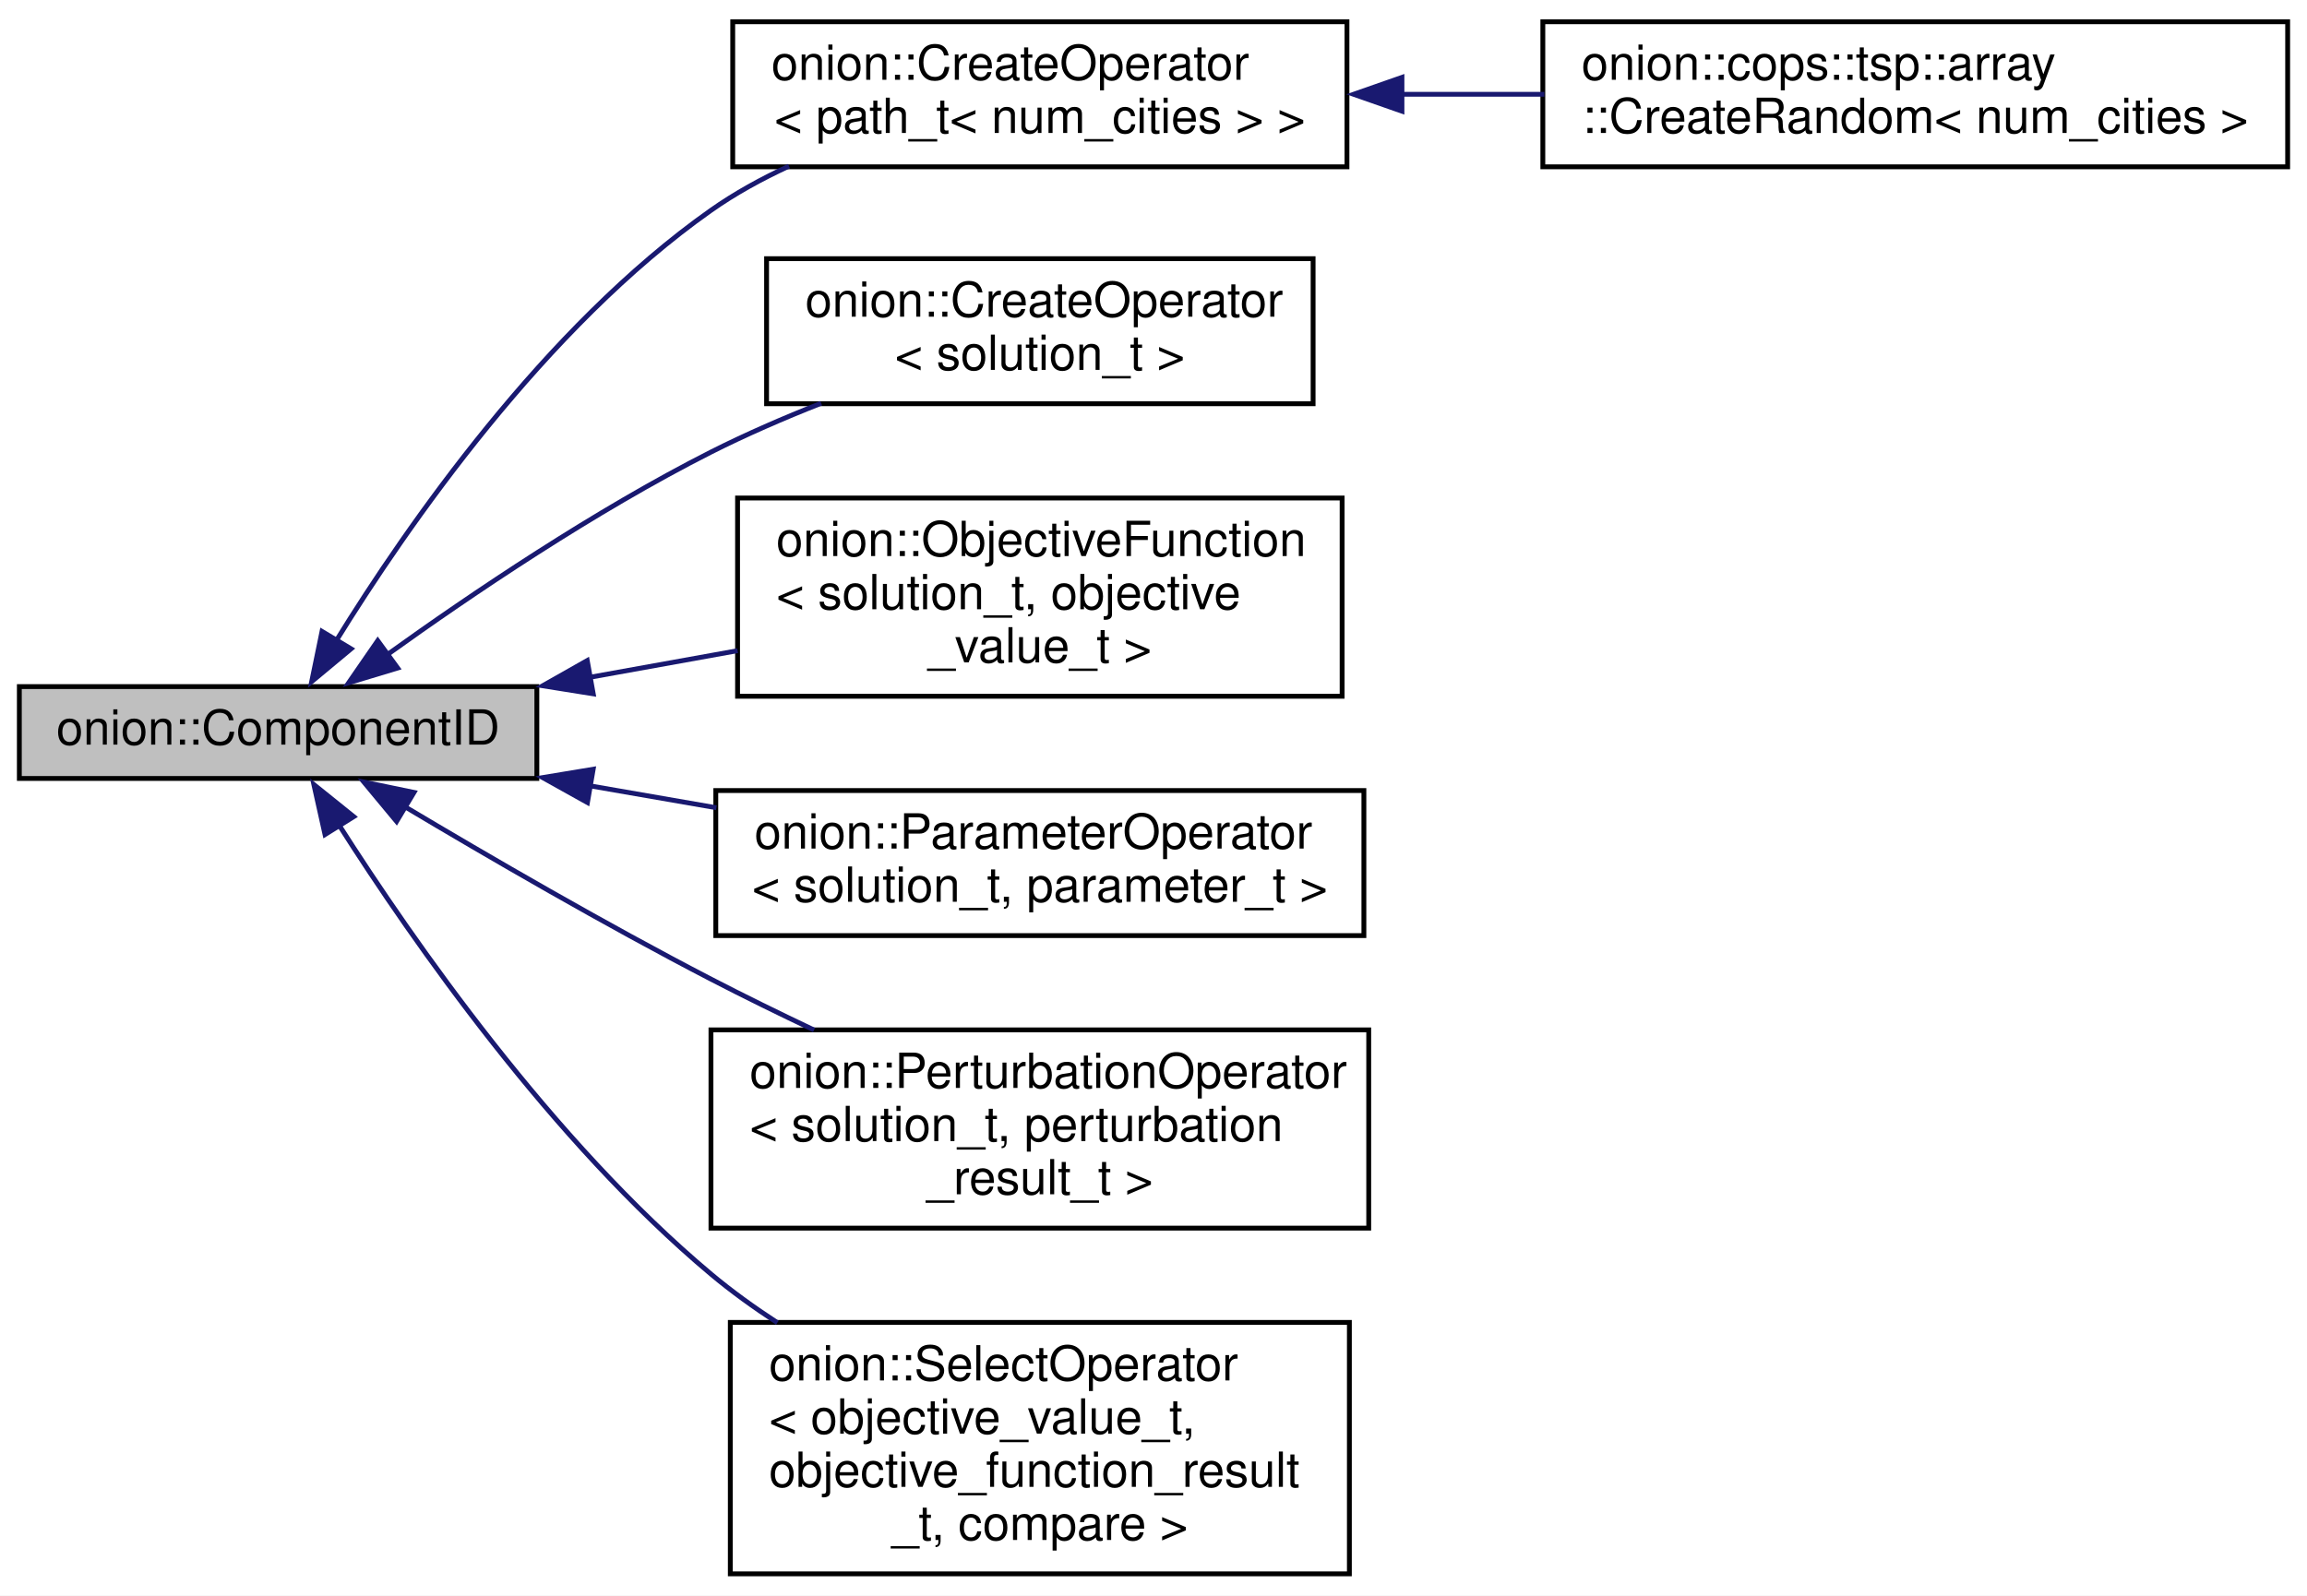
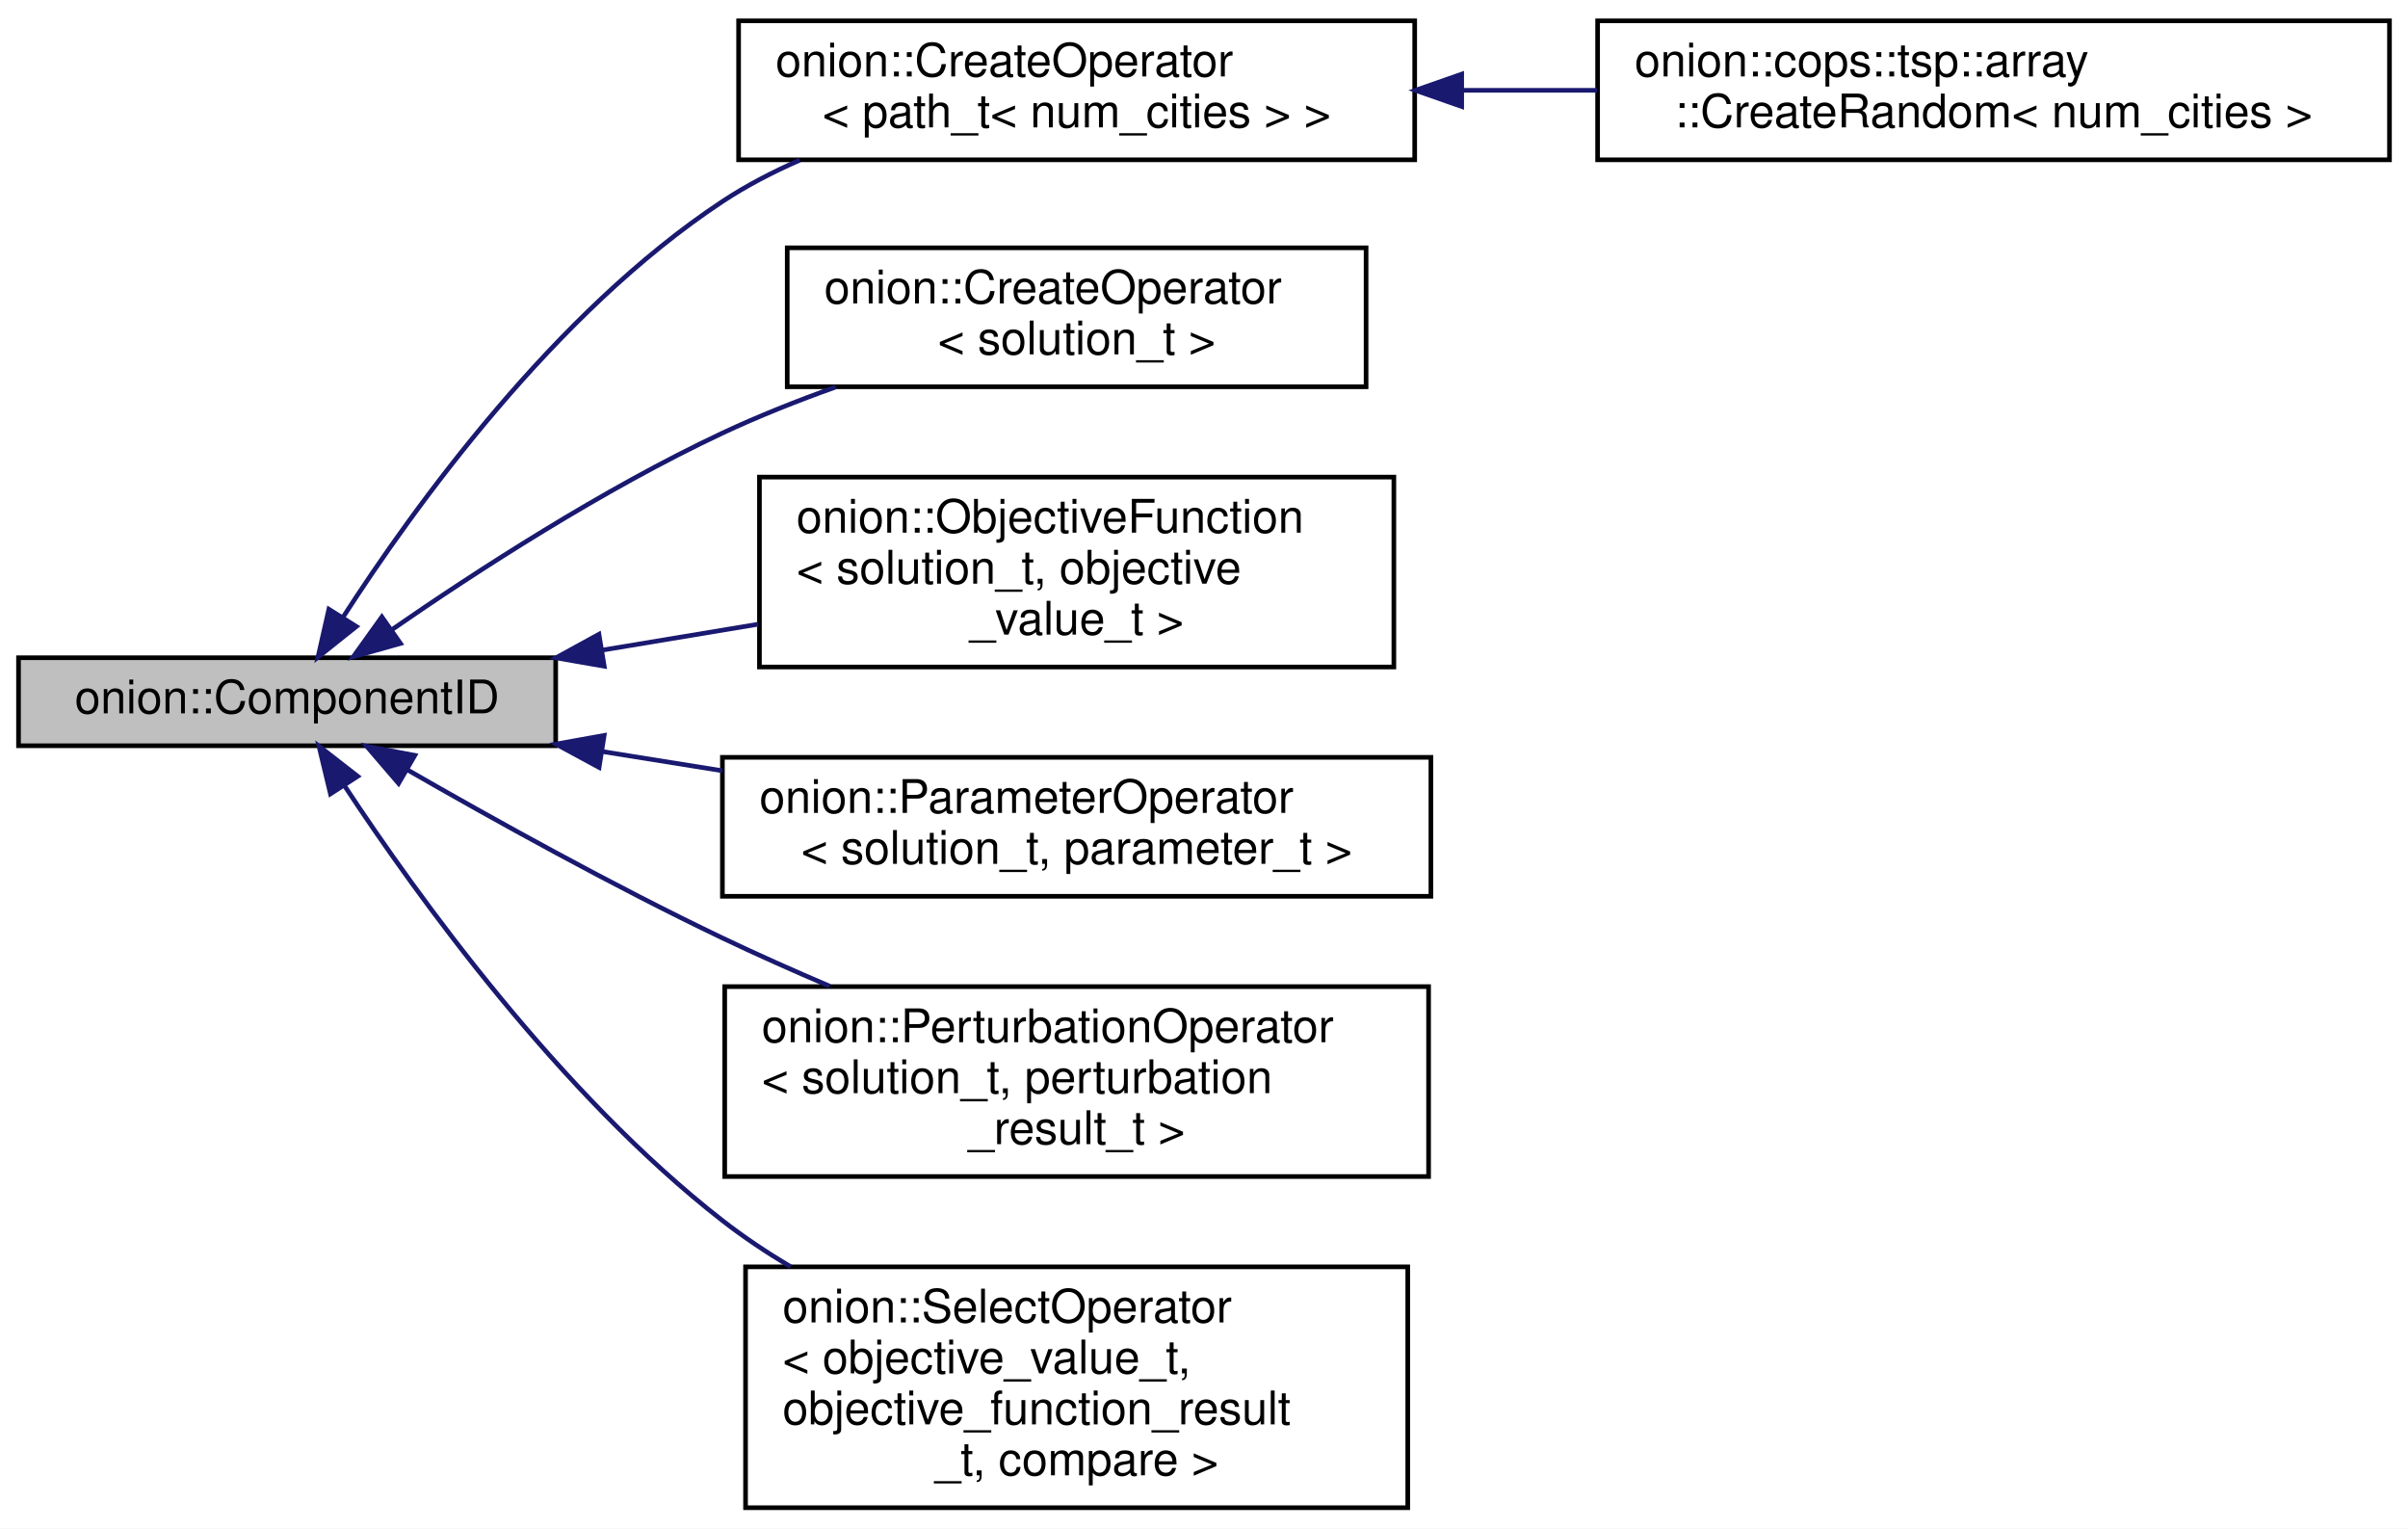
- <svg xmlns="http://www.w3.org/2000/svg" xmlns:xlink="http://www.w3.org/1999/xlink" width="477pt" height="330pt" viewBox="0.00 0.00 477.00 330.00">
+ <svg xmlns="http://www.w3.org/2000/svg" xmlns:xlink="http://www.w3.org/1999/xlink" width="520pt" height="330pt" viewBox="0.00 0.00 520.00 330.00">
  <g id="graph0" class="graph" transform="scale(1 1) rotate(0) translate(4 326)">
-     <polygon fill="white" stroke="none" points="-4,4 -4,-326 473,-326 473,4 -4,4" />
+     <polygon fill="white" stroke="transparent" points="-4,4 -4,-326 516,-326 516,4 -4,4" />
    <g id="node1" class="node">
      <g id="a_node1">
-         <a xlink:title="Base class used to identify concrete implementations of the Onion basic components.">
-           <polygon fill="#bfbfbf" stroke="black" points="0,-165 0,-184 107,-184 107,-165 0,-165" />
-           <text text-anchor="middle" x="53.5" y="-172" font-family="Helvetica,sans-Serif" font-size="10.00">onion::ComponentID</text>
+         <a xlink:title="Base class used to provide identification functionalities to concrete implementations of the Onion co...">
+           <polygon fill="#bfbfbf" stroke="black" points="0,-165 0,-184 116,-184 116,-165 0,-165" />
+           <text text-anchor="middle" x="58" y="-172" font-family="Helvetica,sans-Serif" font-size="10.00">onion::ComponentID</text>
        </a>
      </g>
    </g>
    <g id="node2" class="node">
      <g id="a_node2">
        <a xlink:href="classonion_1_1_create_operator.html" target="_top" xlink:title=" ">
-           <polygon fill="white" stroke="black" points="147.5,-291.5 147.5,-321.5 274.5,-321.5 274.5,-291.5 147.5,-291.5" />
-           <text text-anchor="start" x="155.5" y="-309.5" font-family="Helvetica,sans-Serif" font-size="10.00">onion::CreateOperator</text>
-           <text text-anchor="middle" x="211" y="-298.5" font-family="Helvetica,sans-Serif" font-size="10.00">&lt; path_t&lt; num_cities &gt; &gt;</text>
+           <polygon fill="white" stroke="black" points="155.5,-291.5 155.5,-321.5 301.5,-321.5 301.5,-291.5 155.5,-291.5" />
+           <text text-anchor="start" x="163.5" y="-309.5" font-family="Helvetica,sans-Serif" font-size="10.00">onion::CreateOperator</text>
+           <text text-anchor="middle" x="228.5" y="-298.5" font-family="Helvetica,sans-Serif" font-size="10.00">&lt; path_t&lt; num_cities &gt; &gt;</text>
        </a>
      </g>
    </g>
    <g id="edge1" class="edge">
-       <path fill="none" stroke="midnightblue" d="M65.46,-193.39C80.22,-217.3 108.64,-258.27 143,-282.5 147.95,-285.99 153.46,-289.02 159.13,-291.64" />
-       <polygon fill="midnightblue" stroke="midnightblue" points="68.59,-191.81 60.44,-185.03 62.58,-195.41 68.59,-191.81" />
+       <path fill="none" stroke="midnightblue" d="M70.01,-192.65C85.44,-216.6 115.73,-258.54 152,-282.5 157.16,-285.91 162.85,-288.87 168.7,-291.42" />
+       <polygon fill="midnightblue" stroke="midnightblue" points="72.95,-190.75 64.67,-184.14 67.02,-194.47 72.95,-190.75" />
    </g>
    <g id="node4" class="node">
      <g id="a_node4">
        <a xlink:href="classonion_1_1_create_operator.html" target="_top" xlink:title="Abstract Data Type that defines the CreateOperator component.">
-           <polygon fill="white" stroke="black" points="154.5,-242.5 154.5,-272.5 267.5,-272.5 267.5,-242.5 154.5,-242.5" />
-           <text text-anchor="start" x="162.5" y="-260.5" font-family="Helvetica,sans-Serif" font-size="10.00">onion::CreateOperator</text>
-           <text text-anchor="middle" x="211" y="-249.5" font-family="Helvetica,sans-Serif" font-size="10.00">&lt; solution_t &gt;</text>
+           <polygon fill="white" stroke="black" points="166,-242.5 166,-272.5 291,-272.5 291,-242.5 166,-242.5" />
+           <text text-anchor="start" x="174" y="-260.5" font-family="Helvetica,sans-Serif" font-size="10.00">onion::CreateOperator</text>
+           <text text-anchor="middle" x="228.5" y="-249.5" font-family="Helvetica,sans-Serif" font-size="10.00">&lt; solution_t &gt;</text>
        </a>
      </g>
    </g>
    <g id="edge3" class="edge">
-       <path fill="none" stroke="midnightblue" d="M76.12,-190.64C93.55,-203.16 119.02,-220.36 143,-232.5 150.2,-236.14 158.06,-239.55 165.79,-242.6" />
-       <polygon fill="midnightblue" stroke="midnightblue" points="78.22,-187.84 68.08,-184.78 74.1,-193.5 78.22,-187.84" />
+       <path fill="none" stroke="midnightblue" d="M80.51,-189.98C98.84,-202.66 126.24,-220.41 152,-232.5 159.75,-236.14 168.17,-239.48 176.49,-242.45" />
+       <polygon fill="midnightblue" stroke="midnightblue" points="82.48,-187.09 72.29,-184.21 78.46,-192.82 82.48,-187.09" />
    </g>
    <g id="node5" class="node">
      <g id="a_node5">
        <a xlink:href="classonion_1_1_objective_function.html" target="_top" xlink:title="Abstract Data Type that defines the ObjectiveFuntion component.">
-           <polygon fill="white" stroke="black" points="148.5,-182 148.5,-223 273.5,-223 273.5,-182 148.5,-182" />
-           <text text-anchor="start" x="156.5" y="-211" font-family="Helvetica,sans-Serif" font-size="10.00">onion::ObjectiveFunction</text>
-           <text text-anchor="start" x="156.5" y="-200" font-family="Helvetica,sans-Serif" font-size="10.00">&lt; solution_t, objective</text>
-           <text text-anchor="middle" x="211" y="-189" font-family="Helvetica,sans-Serif" font-size="10.00">_value_t &gt;</text>
+           <polygon fill="white" stroke="black" points="160,-182 160,-223 297,-223 297,-182 160,-182" />
+           <text text-anchor="start" x="168" y="-211" font-family="Helvetica,sans-Serif" font-size="10.00">onion::ObjectiveFunction</text>
+           <text text-anchor="start" x="168" y="-200" font-family="Helvetica,sans-Serif" font-size="10.00">&lt; solution_t, objective</text>
+           <text text-anchor="middle" x="228.5" y="-189" font-family="Helvetica,sans-Serif" font-size="10.00">_value_t &gt;</text>
        </a>
      </g>
    </g>
    <g id="edge4" class="edge">
-       <path fill="none" stroke="midnightblue" d="M117.93,-185.92C128.03,-187.74 138.46,-189.62 148.51,-191.43" />
-       <polygon fill="midnightblue" stroke="midnightblue" points="118.66,-182.5 108.2,-184.17 117.42,-189.39 118.66,-182.5" />
+       <path fill="none" stroke="midnightblue" d="M126.08,-185.65C137.15,-187.49 148.64,-189.4 159.73,-191.24" />
+       <polygon fill="midnightblue" stroke="midnightblue" points="126.48,-182.17 116.05,-183.98 125.34,-189.07 126.48,-182.17" />
    </g>
    <g id="node6" class="node">
      <g id="a_node6">
        <a xlink:href="classonion_1_1_parameter_operator.html" target="_top" xlink:title="Abstract Data Type that defines the ParameterOperator component.">
-           <polygon fill="white" stroke="black" points="144,-132.5 144,-162.5 278,-162.5 278,-132.5 144,-132.5" />
-           <text text-anchor="start" x="152" y="-150.5" font-family="Helvetica,sans-Serif" font-size="10.00">onion::ParameterOperator</text>
-           <text text-anchor="middle" x="211" y="-139.5" font-family="Helvetica,sans-Serif" font-size="10.00">&lt; solution_t, parameter_t &gt;</text>
+           <polygon fill="white" stroke="black" points="152,-132.5 152,-162.5 305,-162.5 305,-132.5 152,-132.5" />
+           <text text-anchor="start" x="160" y="-150.5" font-family="Helvetica,sans-Serif" font-size="10.00">onion::ParameterOperator</text>
+           <text text-anchor="middle" x="228.5" y="-139.5" font-family="Helvetica,sans-Serif" font-size="10.00">&lt; solution_t, parameter_t &gt;</text>
        </a>
      </g>
    </g>
    <g id="edge5" class="edge">
-       <path fill="none" stroke="midnightblue" d="M117.9,-163.49C126.54,-161.99 135.43,-160.45 144.12,-158.94" />
-       <polygon fill="midnightblue" stroke="midnightblue" points="117.46,-160.02 108.2,-165.18 118.65,-166.91 117.46,-160.02" />
+       <path fill="none" stroke="midnightblue" d="M125.95,-163.77C134.51,-162.4 143.31,-160.99 151.99,-159.6" />
+       <polygon fill="midnightblue" stroke="midnightblue" points="125.37,-160.32 116.05,-165.36 126.47,-167.23 125.37,-160.32" />
    </g>
    <g id="node7" class="node">
      <g id="a_node7">
        <a xlink:href="classonion_1_1_perturbation_operator.html" target="_top" xlink:title="Abstract Data Type that defines the Perturbation Operator.">
-           <polygon fill="white" stroke="black" points="143,-72 143,-113 279,-113 279,-72 143,-72" />
-           <text text-anchor="start" x="151" y="-101" font-family="Helvetica,sans-Serif" font-size="10.00">onion::PerturbationOperator</text>
-           <text text-anchor="start" x="151" y="-90" font-family="Helvetica,sans-Serif" font-size="10.00">&lt; solution_t, perturbation</text>
-           <text text-anchor="middle" x="211" y="-79" font-family="Helvetica,sans-Serif" font-size="10.00">_result_t &gt;</text>
+           <polygon fill="white" stroke="black" points="152.5,-72 152.5,-113 304.5,-113 304.5,-72 152.5,-72" />
+           <text text-anchor="start" x="160.5" y="-101" font-family="Helvetica,sans-Serif" font-size="10.00">onion::PerturbationOperator</text>
+           <text text-anchor="start" x="160.5" y="-90" font-family="Helvetica,sans-Serif" font-size="10.00">&lt; solution_t, perturbation</text>
+           <text text-anchor="middle" x="228.5" y="-79" font-family="Helvetica,sans-Serif" font-size="10.00">_result_t &gt;</text>
        </a>
      </g>
    </g>
    <g id="edge6" class="edge">
-       <path fill="none" stroke="midnightblue" d="M79.43,-159.33C96.99,-148.85 121.15,-134.82 143,-123.5 149.83,-119.96 157.14,-116.38 164.32,-112.97" />
-       <polygon fill="midnightblue" stroke="midnightblue" points="78,-156.11 71.23,-164.26 81.6,-162.11 78,-156.11" />
+       <path fill="none" stroke="midnightblue" d="M83.86,-159.87C102.37,-149.23 128.4,-134.77 152,-123.5 159.42,-119.96 167.35,-116.43 175.18,-113.09" />
+       <polygon fill="midnightblue" stroke="midnightblue" points="82.07,-156.87 75.17,-164.91 85.58,-162.92 82.07,-156.87" />
    </g>
    <g id="node8" class="node">
      <g id="a_node8">
        <a xlink:href="classonion_1_1_select_operator.html" target="_top" xlink:title="Defines the interface of SelectOperator components.">
-           <polygon fill="white" stroke="black" points="147,-0.5 147,-52.5 275,-52.5 275,-0.5 147,-0.5" />
-           <text text-anchor="start" x="155" y="-40.5" font-family="Helvetica,sans-Serif" font-size="10.00">onion::SelectOperator</text>
-           <text text-anchor="start" x="155" y="-29.5" font-family="Helvetica,sans-Serif" font-size="10.00">&lt; objective_value_t,</text>
-           <text text-anchor="start" x="155" y="-18.5" font-family="Helvetica,sans-Serif" font-size="10.00"> objective_function_result</text>
-           <text text-anchor="middle" x="211" y="-7.5" font-family="Helvetica,sans-Serif" font-size="10.00">_t, compare &gt;</text>
+           <polygon fill="white" stroke="black" points="157,-0.5 157,-52.5 300,-52.5 300,-0.5 157,-0.5" />
+           <text text-anchor="start" x="165" y="-40.5" font-family="Helvetica,sans-Serif" font-size="10.00">onion::SelectOperator</text>
+           <text text-anchor="start" x="165" y="-29.5" font-family="Helvetica,sans-Serif" font-size="10.00">&lt; objective_value_t,</text>
+           <text text-anchor="start" x="165" y="-18.5" font-family="Helvetica,sans-Serif" font-size="10.00"> objective_function_result</text>
+           <text text-anchor="middle" x="228.5" y="-7.5" font-family="Helvetica,sans-Serif" font-size="10.00">_t, compare &gt;</text>
        </a>
      </g>
    </g>
    <g id="edge7" class="edge">
-       <path fill="none" stroke="midnightblue" d="M66.13,-155.32C81.42,-131.3 110.22,-89.97 143,-62.5 147.25,-58.94 151.91,-55.58 156.73,-52.44" />
-       <polygon fill="midnightblue" stroke="midnightblue" points="63.2,-153.4 60.89,-163.74 69.14,-157.1 63.2,-153.4" />
+       <path fill="none" stroke="midnightblue" d="M70.37,-156.4C86.22,-132.36 116.96,-89.77 152,-62.5 156.58,-58.93 161.58,-55.6 166.74,-52.52" />
+       <polygon fill="midnightblue" stroke="midnightblue" points="67.36,-154.61 64.88,-164.91 73.24,-158.41 67.36,-154.61" />
    </g>
    <g id="node3" class="node">
      <g id="a_node3">
        <a xlink:href="classonion_1_1cops_1_1tsp_1_1array_1_1_create_random.html" target="_top" xlink:title=" ">
-           <polygon fill="white" stroke="black" points="315,-291.5 315,-321.5 469,-321.5 469,-291.5 315,-291.5" />
-           <text text-anchor="start" x="323" y="-309.5" font-family="Helvetica,sans-Serif" font-size="10.00">onion::cops::tsp::array</text>
-           <text text-anchor="middle" x="392" y="-298.5" font-family="Helvetica,sans-Serif" font-size="10.00">::CreateRandom&lt; num_cities &gt;</text>
+           <polygon fill="white" stroke="black" points="341,-291.5 341,-321.5 512,-321.5 512,-291.5 341,-291.5" />
+           <text text-anchor="start" x="349" y="-309.5" font-family="Helvetica,sans-Serif" font-size="10.00">onion::cops::tsp::array</text>
+           <text text-anchor="middle" x="426.5" y="-298.5" font-family="Helvetica,sans-Serif" font-size="10.00">::CreateRandom&lt; num_cities &gt;</text>
        </a>
      </g>
    </g>
    <g id="edge2" class="edge">
-       <path fill="none" stroke="midnightblue" d="M285.68,-306.5C295.46,-306.5 305.5,-306.5 315.31,-306.5" />
-       <polygon fill="midnightblue" stroke="midnightblue" points="285.87,-303 275.87,-306.5 285.87,-310 285.87,-303" />
+       <path fill="none" stroke="midnightblue" d="M311.94,-306.5C321.52,-306.5 331.29,-306.5 340.9,-306.5" />
+       <polygon fill="midnightblue" stroke="midnightblue" points="311.65,-303 301.65,-306.5 311.65,-310 311.65,-303" />
    </g>
  </g>
</svg>
